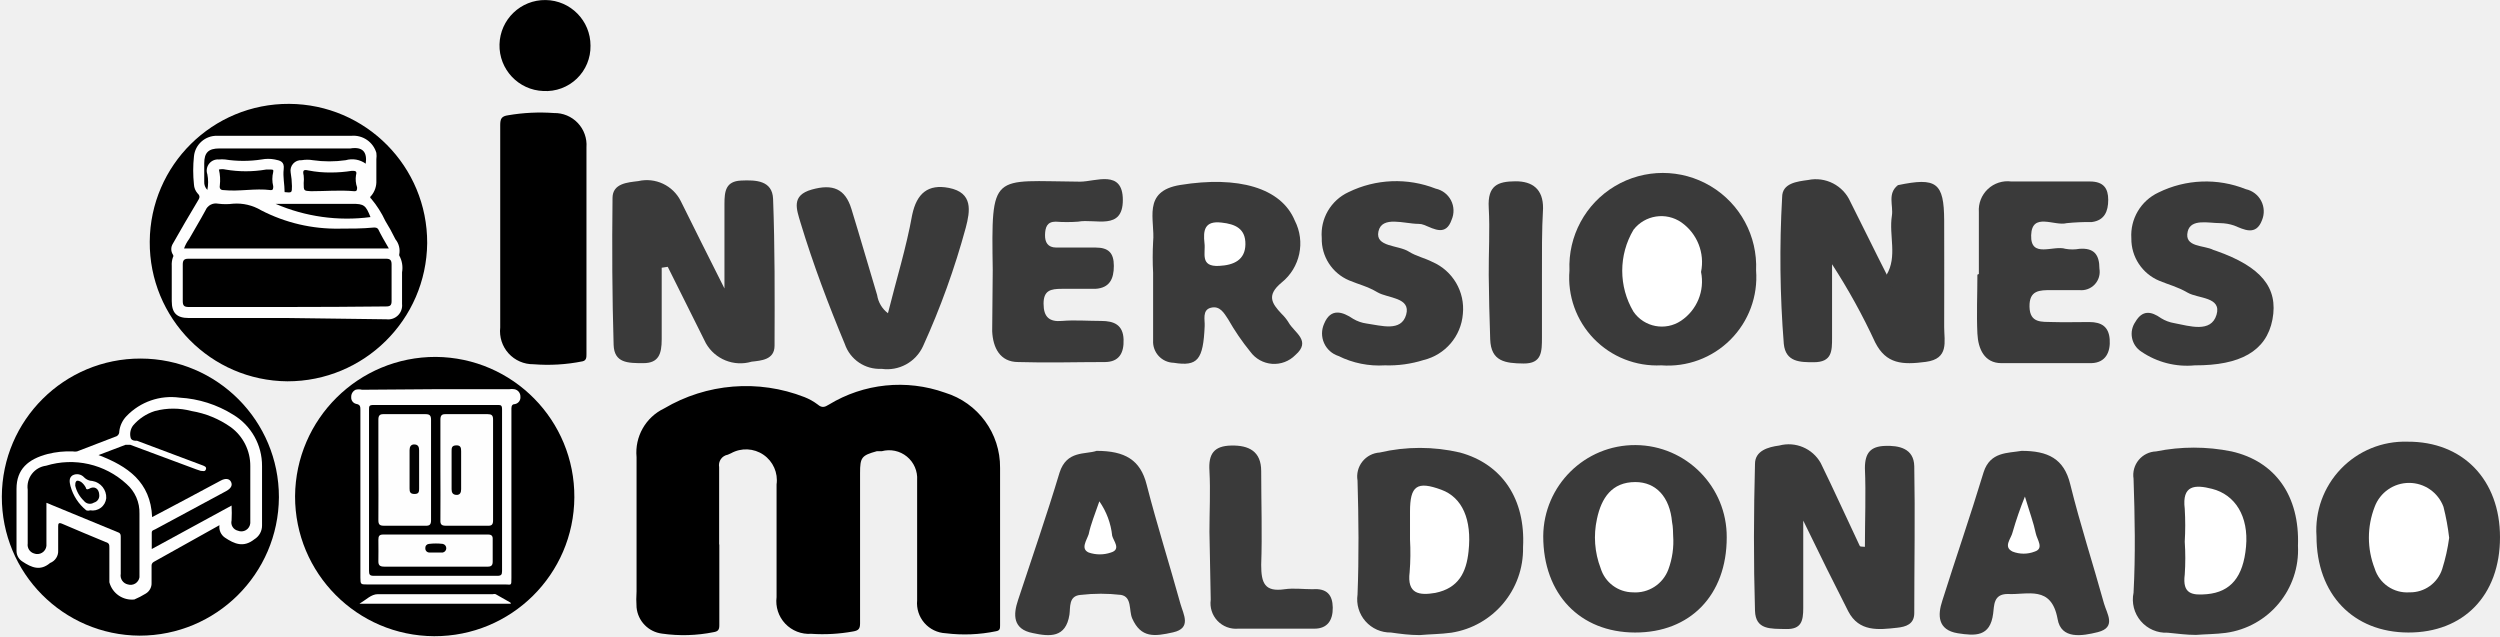
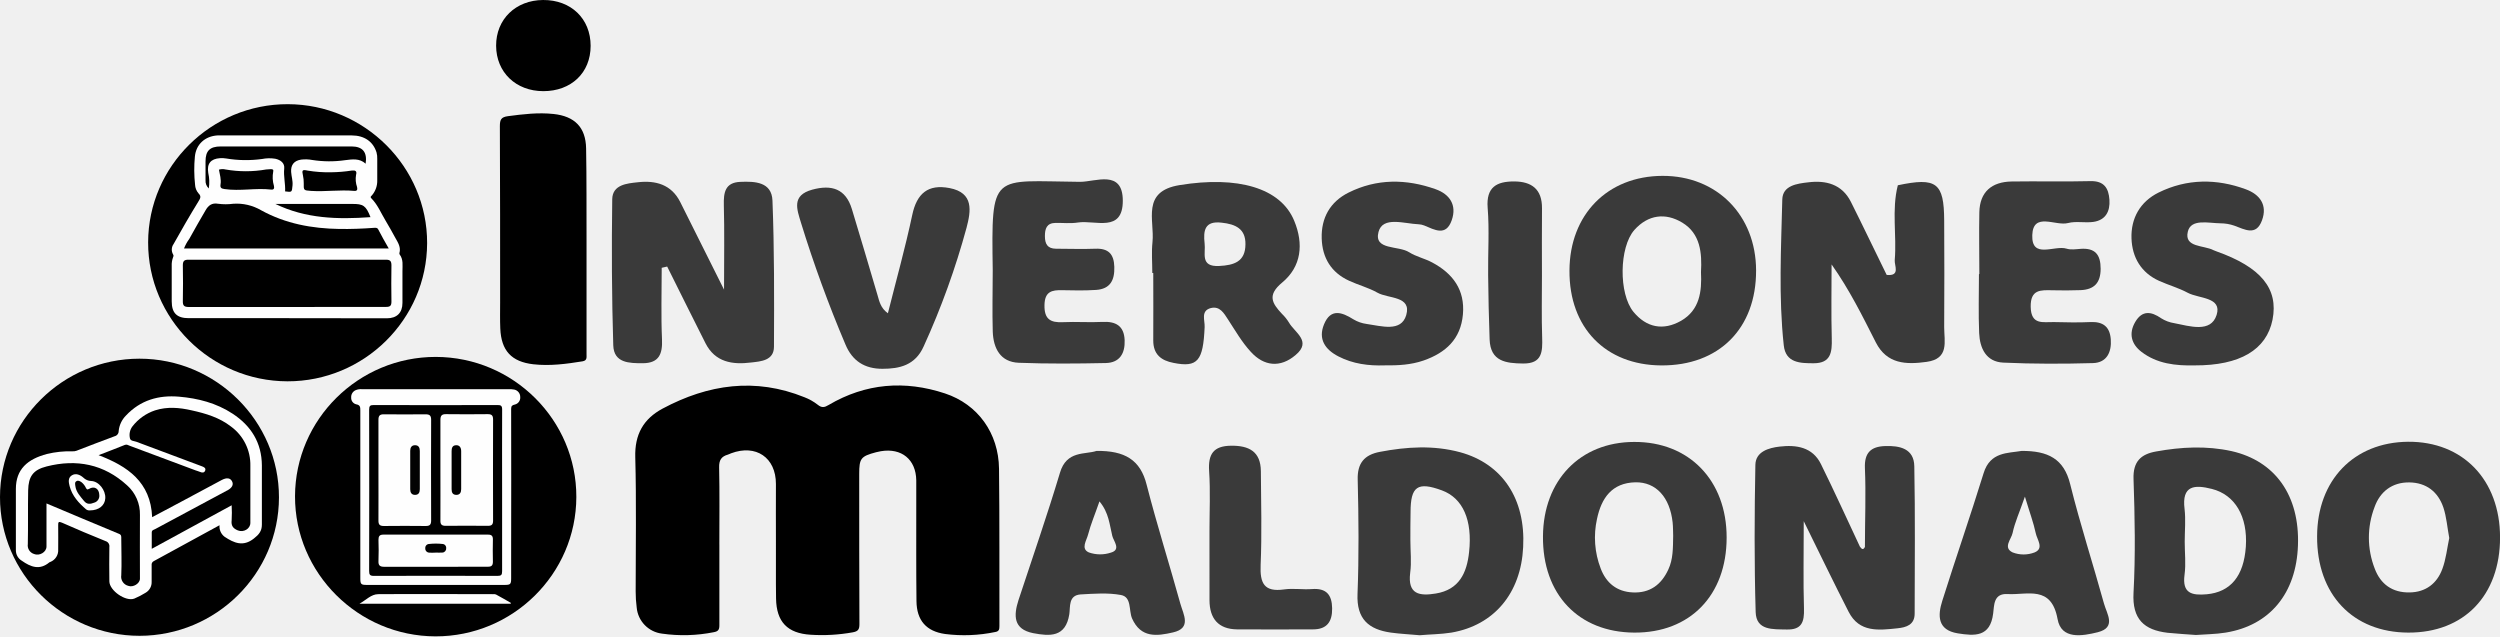
- <svg xmlns="http://www.w3.org/2000/svg" id="logo" viewBox="0 0 136.24 34.68">
+ <svg xmlns="http://www.w3.org/2000/svg" id="logo" viewBox="0 0 946.45 240.91">
  <defs>
-     <style>.cls-1{fill:#fefefe;}.cls-2{fill:#fdfdfd;}.cls-3{fill:#010101;}.cls-4{fill:#020202;}.cls-5{fill:#3a3a3a;}.cls-6{fill:#fff;}</style>
+     <style>.cls-1{fill:#fefefe;}.cls-2{fill:#fdfdfd;}.cls-3{fill:#010101;}.cls-4{fill:#020202;}.cls-5{fill:#3a3a3a;}</style>
  </defs>
-   <path d="M31.77,106.24a7.55,7.55,0,1,1,7.59-7.54A7.59,7.59,0,0,1,31.77,106.24Z" transform="translate(-24.16 -71.6)" />
-   <path class="cls-1" d="M36.12,100.22l-3.58,2a.23.23,0,0,0-.12.23q0,.45,0,.9a.65.65,0,0,1-.32.6,4.54,4.54,0,0,1-.62.32,1.27,1.27,0,0,1-1.36-.94c0-.62,0-1.25,0-1.87,0-.17,0-.26-.2-.32-.8-.33-1.59-.66-2.38-1-.19-.08-.21,0-.21.15,0,.43,0,.87,0,1.3a.69.69,0,0,1-.44.69l0,0c-.53.45-1,.26-1.51-.08a.68.68,0,0,1-.32-.58V98.24c0-1.07.63-1.62,1.7-1.9a4.87,4.87,0,0,1,1.37-.14.58.58,0,0,0,.23,0l2.08-.8a.28.28,0,0,0,.22-.29,1.44,1.44,0,0,1,.4-.84,3.37,3.37,0,0,1,2.89-1,6.17,6.17,0,0,1,2.92.93A3.24,3.24,0,0,1,38.44,97c0,1.08,0,2.16,0,3.24a.87.87,0,0,1-.42.75c-.59.47-1.09.25-1.6-.09A.7.7,0,0,1,36.12,100.22Z" transform="translate(-24.16 -71.6)" />
-   <path d="M32.45,99.78c-.08-1.92-1.34-2.78-2.92-3.38L31,95.84c.11,0,.18,0,.26,0l3.6,1.34.24.08c.12,0,.23.06.28-.08s-.08-.18-.18-.22l-3.57-1.34c-.13,0-.33,0-.36-.2a.79.79,0,0,1,.14-.63A2.58,2.58,0,0,1,32.6,94a3.88,3.88,0,0,1,2,0,5.18,5.18,0,0,1,2.14.88A2.61,2.61,0,0,1,37.8,97c0,1,0,2.07,0,3.11a.49.49,0,0,1-.68.41.46.46,0,0,1-.34-.56,7.28,7.28,0,0,0,0-.81l-4.35,2.37v-.89c0-.13.1-.14.18-.18l3.88-2.09,0,0c.27-.15.35-.32.26-.5s-.3-.21-.56-.07l-2.19,1.17Z" transform="translate(-24.16 -71.6)" />
-   <path d="M26.69,99v2.35a.5.5,0,0,1-.68.41.49.49,0,0,1-.34-.54c0-1,0-2,0-2.93a1.16,1.16,0,0,1,1-1.31,4.51,4.51,0,0,1,4.39,1,2.06,2.06,0,0,1,.7,1.61c0,1.16,0,2.31,0,3.47a.49.49,0,0,1-.63.39.5.5,0,0,1-.39-.58c0-.66,0-1.33,0-2,0-.1,0-.2-.12-.25Z" transform="translate(-24.16 -71.6)" />
-   <path class="cls-2" d="M29.07,99.41a.31.31,0,0,1-.21,0A2.57,2.57,0,0,1,28,98.09c-.05-.21-.1-.45.12-.59a.52.52,0,0,1,.63.12.64.64,0,0,0,.44.19.91.91,0,0,1,.76.94A.75.75,0,0,1,29.07,99.41Z" transform="translate(-24.16 -71.6)" />
-   <path class="cls-3" d="M29.57,98.58a.39.39,0,0,1-.29.41.41.41,0,0,1-.55-.1,1.66,1.66,0,0,1-.47-.82c0-.09,0-.19.06-.25s.2,0,.28.06a.89.89,0,0,1,.24.3c0,.07.06.12.17.06C29.3,98.06,29.56,98.22,29.57,98.58Z" transform="translate(-24.16 -71.6)" />
-   <path d="M39.82,92.38a7.56,7.56,0,1,1,7.62-7.53A7.61,7.61,0,0,1,39.82,92.38Z" transform="translate(-24.16 -71.6)" />
-   <path class="cls-1" d="M39.81,88.93H34.44c-.64,0-.92-.27-.92-.92V86.09a1.19,1.19,0,0,1,.06-.46.13.13,0,0,0,0-.16.55.55,0,0,1,0-.59c.44-.77.88-1.54,1.34-2.3.11-.18.18-.28,0-.45a.79.79,0,0,1-.19-.47,7.21,7.21,0,0,1,0-1.54A1.24,1.24,0,0,1,36,79c.15,0,.31,0,.46,0h6.86a1.3,1.3,0,0,1,1.35.93,1.34,1.34,0,0,1,0,.35c0,.39,0,.77,0,1.16a1.2,1.2,0,0,1-.28.83s-.12.08,0,.16a5.51,5.51,0,0,1,.77,1.21c.19.31.37.63.55,1a1,1,0,0,1,.21.81.11.11,0,0,0,0,.08,1.38,1.38,0,0,1,.15.91v1.72a.76.76,0,0,1-.85.84Z" transform="translate(-24.16 -71.6)" />
-   <path d="M39.81,88.33c-1.79,0-3.58,0-5.37,0-.25,0-.32-.08-.32-.32q0-1,0-2c0-.23.08-.31.3-.31,3.6,0,7.19,0,10.79,0,.22,0,.29.09.29.31q0,1,0,2c0,.23-.08.29-.3.29C43.4,88.32,41.61,88.33,39.81,88.33Z" transform="translate(-24.16 -71.6)" />
-   <path d="M45.35,85.14H34.19a2,2,0,0,1,.28-.52c.29-.52.59-1,.89-1.56a.61.61,0,0,1,.69-.36,3.2,3.2,0,0,0,.82,0,2.6,2.6,0,0,1,1.52.36,8.93,8.93,0,0,0,4.27,1c.62,0,1.24,0,1.87-.06.09,0,.18,0,.24.09C44.94,84.44,45.13,84.76,45.35,85.14Z" transform="translate(-24.16 -71.6)" />
-   <path d="M44.09,80.52A1.26,1.26,0,0,0,43,80.33a6.31,6.31,0,0,1-1.79,0,1.79,1.79,0,0,0-.61,0A.57.57,0,0,0,40,81a4.63,4.63,0,0,1,.07.74c0,.37,0,.37-.4.33,0-.42-.1-.83-.05-1.25s-.19-.47-.49-.53a1.88,1.88,0,0,0-.71,0,6.51,6.51,0,0,1-2,0,1.77,1.77,0,0,0-.33,0,.61.61,0,0,0-.63.81,2.19,2.19,0,0,1,0,.85.58.58,0,0,1-.17-.45c0-.34,0-.69,0-1,0-.58.23-.81.82-.81h3.65c1.16,0,2.32,0,3.49,0C43.93,79.58,44.18,79.89,44.09,80.52Z" transform="translate(-24.16 -71.6)" />
-   <path d="M40.71,81.58a1.9,1.9,0,0,0,0-.41c-.07-.3,0-.34.26-.28A6,6,0,0,0,42.2,81a7.17,7.17,0,0,0,1.13-.09c.19,0,.3,0,.23.24a1.35,1.35,0,0,0,.06.66c0,.13,0,.22-.16.21-.78-.07-1.57,0-2.35,0C40.71,82,40.71,82,40.71,81.58Z" transform="translate(-24.16 -71.6)" />
-   <path d="M36.09,80.84a.74.74,0,0,1,.36,0,6.56,6.56,0,0,0,2.21,0l.26,0c.09,0,.16,0,.13.13a1.58,1.58,0,0,0,0,.78c0,.12,0,.22-.14.21-.85-.11-1.71.09-2.56,0-.17,0-.24-.08-.21-.26A2.49,2.49,0,0,0,36.09,80.84Z" transform="translate(-24.16 -71.6)" />
-   <path d="M44.35,83.43a9.82,9.82,0,0,1-5.17-.72h4a1.08,1.08,0,0,0,.18,0C44,82.7,44.1,82.8,44.35,83.43Z" transform="translate(-24.16 -71.6)" />
-   <path d="M47.91,91.05a7.61,7.61,0,1,1-7.67,7.59A7.65,7.65,0,0,1,47.91,91.05Z" transform="translate(-24.16 -71.6)" />
-   <path class="cls-1" d="M47.91,92.81h4a.86.86,0,0,1,.28,0,.4.4,0,0,1,.33.41.37.37,0,0,1-.29.4c-.13,0-.2.07-.2.23,0,2.62,0,5.23,0,7.85,0,.46,0,.93,0,1.39s0,.36-.35.36H44.15c-.32,0-.35,0-.35-.36,0-3,0-6.09,0-9.14,0-.18,0-.3-.23-.34a.35.35,0,0,1-.27-.37.42.42,0,0,1,.24-.4.7.7,0,0,1,.35,0Z" transform="translate(-24.16 -71.6)" />
-   <path class="cls-2" d="M52,104.5H43.75c.37-.22.64-.52,1-.52,2.09,0,4.18,0,6.27,0a.25.25,0,0,1,.15,0l.81.46Z" transform="translate(-24.16 -71.6)" />
-   <path d="M51.52,98.32c0,1.47,0,2.94,0,4.4,0,.2-.05.26-.26.26q-3.36,0-6.73,0c-.22,0-.26-.07-.26-.27q0-4.39,0-8.78c0-.2,0-.26.26-.26h6.73c.19,0,.26,0,.26.24C51.52,95.39,51.52,96.86,51.52,98.32Z" transform="translate(-24.16 -71.6)" />
-   <path class="cls-1" d="M44.78,97.21c0-.91,0-1.83,0-2.74,0-.22.07-.31.3-.3h2.27c.22,0,.3.07.3.3,0,1.83,0,3.65,0,5.48,0,.23-.07.31-.3.3-.76,0-1.51,0-2.27,0-.23,0-.3-.07-.3-.3C44.79,99,44.78,98.13,44.78,97.21Z" transform="translate(-24.16 -71.6)" />
-   <path class="cls-1" d="M48.16,97.2c0-.9,0-1.81,0-2.71,0-.24.06-.33.3-.32.76,0,1.52,0,2.28,0,.2,0,.29.06.29.28,0,1.84,0,3.67,0,5.51,0,.21-.06.3-.28.29-.77,0-1.53,0-2.3,0-.23,0-.3-.08-.29-.3C48.17,99,48.16,98.12,48.16,97.2Z" transform="translate(-24.16 -71.6)" />
-   <path class="cls-1" d="M47.87,102.48H45.11c-.26,0-.34-.08-.33-.33s0-.76,0-1.14c0-.19.05-.28.26-.28h5.72c.19,0,.26.08.25.26,0,.41,0,.81,0,1.22,0,.2-.08.27-.27.27Z" transform="translate(-24.16 -71.6)" />
-   <path class="cls-4" d="M47,97.21v1c0,.17,0,.31-.25.31s-.27-.13-.27-.3c0-.7,0-1.4,0-2.09,0-.18.07-.32.27-.31s.25.14.25.32Z" transform="translate(-24.16 -71.6)" />
-   <path class="cls-3" d="M48.77,97.19v-1c0-.17,0-.31.25-.32s.27.14.27.32v2.07c0,.18-.06.32-.26.31s-.26-.13-.26-.31Z" transform="translate(-24.16 -71.6)" />
-   <path class="cls-3" d="M47.89,101.71c-.12,0-.23,0-.34,0a.22.22,0,0,1-.21-.25.21.21,0,0,1,.2-.22,3.14,3.14,0,0,1,.75,0,.24.24,0,0,1,0,.47c-.12,0-.25,0-.38,0Z" transform="translate(-24.16 -71.6)" />
-   <path d="M56.12,85.23V90.9c0,.17,0,.34-.21.39a9.65,9.65,0,0,1-2.68.16,1.8,1.8,0,0,1-1.81-2c0-.48,0-1,0-1.43,0-3.2,0-6.4,0-9.6,0-.35.07-.49.44-.54a10.38,10.38,0,0,1,2.49-.12,1.74,1.74,0,0,1,1.77,1.87c0,1.66,0,3.31,0,5Z" transform="translate(-24.16 -71.6)" />
-   <path d="M53.77,76.56a2.48,2.48,0,1,1,2.57-2.47A2.43,2.43,0,0,1,53.77,76.56Z" transform="translate(-24.16 -71.6)" />
-   <path d="M63.36,101.27c0,1.47,0,2.94,0,4.41,0,.24-.07.33-.31.37a8.29,8.29,0,0,1-2.81.08,1.59,1.59,0,0,1-1.39-1.43,6.35,6.35,0,0,1,0-.87c0-2.44,0-4.88,0-7.32a2.66,2.66,0,0,1,1.5-2.65A8.76,8.76,0,0,1,68,93.24a3.06,3.06,0,0,1,.73.41c.22.19.38.14.6,0A7.39,7.39,0,0,1,75.66,93a4.24,4.24,0,0,1,3,4.1c0,2.86,0,5.72,0,8.57,0,.18,0,.29-.22.33a8.41,8.41,0,0,1-2.74.11,1.64,1.64,0,0,1-1.56-1.79c0-1.73,0-3.45,0-5.17V97.77a1.53,1.53,0,0,0-1.93-1.58l-.27,0c-.83.23-.91.34-.91,1.19q0,4.09,0,8.19c0,.29-.08.39-.37.44a9.25,9.25,0,0,1-2.29.13,1.78,1.78,0,0,1-1.89-2c0-1,0-2.06,0-3.1V98A1.68,1.68,0,0,0,64,96.3l-.18.08a.58.58,0,0,0-.47.68c0,1.41,0,2.81,0,4.21Z" transform="translate(-24.16 -71.6)" />
-   <path class="cls-5" d="M60.22,86.19c0,1.3,0,2.6,0,3.9,0,.79-.16,1.3-1,1.3s-1.59,0-1.62-1c-.08-2.66-.09-5.31-.06-8,0-.8.83-.85,1.4-.92a2.07,2.07,0,0,1,2.32,1.09c.74,1.49,1.49,3,2.38,4.76,0-1.73,0-3.17,0-4.61,0-.69.07-1.23.9-1.27s1.71,0,1.75,1c.1,2.65.09,5.31.08,8,0,.77-.73.81-1.25.87a2.16,2.16,0,0,1-2.49-1l-2.08-4.17Z" transform="translate(-24.16 -71.6)" />
-   <path class="cls-5" d="M127.59,81.69c2.1-.44,2.51-.14,2.52,1.92s0,3.88,0,5.82c0,.78.28,1.72-1,1.89s-2.16.12-2.76-1.06A34.21,34.21,0,0,0,124,86c0,1.34,0,2.69,0,4,0,.73,0,1.34-1,1.34-.73,0-1.53,0-1.63-1a58.75,58.75,0,0,1-.09-8c0-.76.82-.85,1.41-.93A2.06,2.06,0,0,1,125,82.6c.67,1.32,1.31,2.65,2,4,.77.07.42-.51.44-.81C127.53,84.42,127.24,83,127.59,81.69Z" transform="translate(-24.16 -71.6)" />
-   <path class="cls-5" d="M114.69,91.51a4.78,4.78,0,0,1-5-5.17,5.09,5.09,0,1,1,10.17,0A4.82,4.82,0,0,1,114.69,91.51Z" transform="translate(-24.16 -71.6)" />
-   <path class="cls-5" d="M87,86.47a15.86,15.86,0,0,1,0-1.69c.12-1.19-.63-2.76,1.48-3.1,3.15-.51,5.5.15,6.24,1.94A2.73,2.73,0,0,1,94,87c-.82.68-.55,1.12,0,1.7a2.38,2.38,0,0,1,.38.47c.31.56,1.27,1,.37,1.78a1.61,1.61,0,0,1-2.45-.18A12.77,12.77,0,0,1,91.09,89c-.23-.35-.45-.75-.94-.63s-.32.67-.34,1c-.08,1.84-.38,2.21-1.69,2A1.15,1.15,0,0,1,87,90.15c0-1.23,0-2.46,0-3.68Z" transform="translate(-24.16 -71.6)" />
-   <path class="cls-5" d="M78.26,86.32c-.08-5.42-.07-4.85,4.76-4.82.85,0,2.33-.69,2.33,1s-1.5,1-2.44,1.18a8.28,8.28,0,0,1-1.22,0c-.48,0-.57.32-.58.72s.15.69.61.69c.71,0,1.43,0,2.14,0s1,.29,1,1-.23,1.2-1,1.25c-.61,0-1.22,0-1.83,0s-1,.08-1,.81.32,1,1,.94,1.43,0,2.14,0,1.19.22,1.22,1-.27,1.23-1,1.24c-1.58,0-3.16.05-4.74,0-1,0-1.38-.79-1.42-1.68C78.23,88.56,78.26,87.44,78.26,86.32Z" transform="translate(-24.16 -71.6)" />
-   <path class="cls-5" d="M132,86.53c0-1.12,0-2.24,0-3.37a1.57,1.57,0,0,1,1.77-1.67c1.42,0,2.85,0,4.28,0,.75,0,1,.38,1,1s-.2,1.12-.89,1.21a12.45,12.45,0,0,0-1.37.06c-.67.18-1.9-.62-1.94.66s1.21.53,1.87.74a2.15,2.15,0,0,0,.76,0c.79-.06,1.09.31,1.09,1.08a1,1,0,0,1-1.09,1.17q-.77,0-1.53,0c-.64,0-1.21,0-1.19.91s.68.81,1.26.83,1.33,0,2,0,1.06.26,1.11.94-.21,1.28-1,1.3c-1.63,0-3.27,0-4.9,0-.93,0-1.27-.78-1.31-1.61-.05-1.07,0-2.14,0-3.21Z" transform="translate(-24.16 -71.6)" />
-   <path class="cls-5" d="M72.55,88.67c.45-1.81,1-3.57,1.32-5.36.25-1.18.87-1.69,2-1.47,1.33.26,1.16,1.26.92,2.17a42.56,42.56,0,0,1-2.33,6.46,2.15,2.15,0,0,1-2.26,1.23,2,2,0,0,1-2-1.35c-.9-2.16-1.73-4.36-2.41-6.6-.22-.75-.53-1.5.61-1.82s1.82-.05,2.16,1.06c.48,1.56.93,3.13,1.4,4.69A1.53,1.53,0,0,0,72.55,88.67Z" transform="translate(-24.16 -71.6)" />
-   <path class="cls-5" d="M99.63,91.51A5,5,0,0,1,97.1,91a1.29,1.29,0,0,1-.78-1.76c.36-.87,1-.66,1.59-.26a1.94,1.94,0,0,0,.72.25c.8.11,1.89.47,2.16-.48s-1-.89-1.56-1.22-1-.42-1.55-.65a2.44,2.44,0,0,1-1.49-2.31,2.53,2.53,0,0,1,1.46-2.5,5.91,5.91,0,0,1,4.75-.19,1.23,1.23,0,0,1,.87,1.69c-.31.9-.93.52-1.5.29a.77.77,0,0,0-.3-.06c-.78,0-2-.46-2.19.41s1.09.73,1.67,1.11c.38.24.85.34,1.26.55a2.78,2.78,0,0,1,1.67,2.84,2.81,2.81,0,0,1-2.14,2.51A6.31,6.31,0,0,1,99.63,91.51Z" transform="translate(-24.16 -71.6)" />
-   <path class="cls-5" d="M143.77,91.51a4.42,4.42,0,0,1-2.92-.75,1.15,1.15,0,0,1-.32-1.62c.38-.65.85-.59,1.4-.2a2,2,0,0,0,.72.27c.84.16,2,.54,2.3-.45s-1-.88-1.57-1.21-1-.42-1.55-.65a2.47,2.47,0,0,1-1.52-2.31,2.57,2.57,0,0,1,1.48-2.5,5.85,5.85,0,0,1,4.76-.18,1.24,1.24,0,0,1,.88,1.69c-.33.88-1,.5-1.52.29a2.43,2.43,0,0,0-.76-.13c-.64,0-1.6-.26-1.77.46-.2.87.88.73,1.4,1l.15.05c2.44.86,3.4,2,3.07,3.74S146.22,91.52,143.77,91.51Z" transform="translate(-24.16 -71.6)" />
-   <path class="cls-5" d="M108.19,86.62c0,1.12,0,2.24,0,3.36,0,.78,0,1.44-1,1.43s-1.78-.11-1.82-1.32-.07-2.33-.08-3.5.07-2.45,0-3.67.5-1.43,1.44-1.44,1.53.43,1.52,1.47C108.18,84.17,108.19,85.4,108.19,86.62Z" transform="translate(-24.16 -71.6)" />
-   <path class="cls-5" d="M127.59,81.69v5.6c-.55,0-.6-.36-.62-.71.6-1,.12-2.15.29-3.22C127.35,82.8,127,82.15,127.59,81.69Z" transform="translate(-24.16 -71.6)" />
-   <path class="cls-6" d="M116.86,86.42a2.58,2.58,0,0,1-1.09,2.66,1.88,1.88,0,0,1-2.59-.49,4.37,4.37,0,0,1,0-4.47,1.92,1.92,0,0,1,2.61-.4A2.65,2.65,0,0,1,116.86,86.42Z" transform="translate(-24.16 -71.6)" />
-   <path class="cls-6" d="M89.8,84.86c-.08-.71,0-1.24.93-1.13.75.08,1.31.33,1.3,1.18s-.62,1.14-1.43,1.18C89.53,86.15,89.87,85.38,89.8,84.86Z" transform="translate(-24.16 -71.6)" />
-   <path class="cls-5" d="M125.79,101.4c0-1.43.06-2.86,0-4.29,0-.85.33-1.18,1.09-1.21s1.58.13,1.6,1.11c.05,2.67,0,5.35,0,8,0,.61-.46.75-.94.8-1,.11-2.07.24-2.66-.9-.77-1.51-1.51-3-2.45-4.94,0,1.83,0,3.3,0,4.77,0,.71-.11,1.16-.94,1.14s-1.66.06-1.69-1c-.08-2.67-.07-5.34,0-8,0-.72.72-.92,1.32-1a2,2,0,0,1,2.26.95c.73,1.49,1.41,3,2.12,4.5C125.6,101.48,125.68,101.61,125.79,101.4Z" transform="translate(-24.16 -71.6)" />
-   <path class="cls-5" d="M101.53,106.21c-.57,0-1.07-.07-1.57-.14A1.81,1.81,0,0,1,98.14,104c.08-2.06.06-4.14,0-6.21a1.31,1.31,0,0,1,1.21-1.53,9.63,9.63,0,0,1,4.37,0c2.31.63,3.58,2.55,3.44,5.16a4.62,4.62,0,0,1-3.91,4.66C102.67,106.16,102.07,106.16,101.53,106.21Z" transform="translate(-24.16 -71.6)" />
-   <path class="cls-5" d="M118.26,100.89c0,3.15-2,5.19-5,5.18s-5-2.09-5-5.25a5,5,0,1,1,10,.07Z" transform="translate(-24.16 -71.6)" />
-   <path class="cls-5" d="M160.4,100.88c0,3.18-2,5.2-5,5.19s-5-2.08-5-5.25a4.82,4.82,0,0,1,4.95-5.15C158.38,95.65,160.4,97.75,160.4,100.88Z" transform="translate(-24.16 -71.6)" />
-   <path class="cls-5" d="M143.83,106.2c-.54,0-1-.07-1.54-.12a1.81,1.81,0,0,1-1.86-2.18c.11-2.06.07-4.14,0-6.21a1.29,1.29,0,0,1,1.23-1.49,10.34,10.34,0,0,1,4.11,0c2.39.54,3.72,2.43,3.62,5.14a4.56,4.56,0,0,1-3.94,4.75C144.91,106.16,144.35,106.16,143.83,106.2Z" transform="translate(-24.16 -71.6)" />
-   <path class="cls-5" d="M134.33,96.17c1.43,0,2.31.42,2.65,1.82.54,2.19,1.24,4.33,1.84,6.5.16.56.69,1.3-.34,1.56-.85.21-2,.41-2.19-.72-.34-1.86-1.64-1.3-2.72-1.36-.79,0-.73.64-.79,1.06-.16,1.3-1,1.22-1.93,1.08-1.11-.18-1.1-1-.84-1.78.73-2.32,1.53-4.62,2.25-7C132.62,96.21,133.58,96.3,134.33,96.17Z" transform="translate(-24.16 -71.6)" />
-   <path class="cls-5" d="M83.92,96.17c1.53,0,2.39.48,2.73,1.85.56,2.18,1.24,4.32,1.84,6.49.16.57.62,1.32-.4,1.55s-1.75.32-2.23-.76c-.19-.44,0-1.17-.61-1.28a9.51,9.51,0,0,0-2.2,0c-.67.05-.55.68-.61,1.08-.2,1.27-1.07,1.2-2,1-1.09-.21-1.07-1-.8-1.8.76-2.31,1.56-4.61,2.26-6.94C82.29,96.13,83.31,96.38,83.92,96.17Z" transform="translate(-24.16 -71.6)" />
-   <path class="cls-5" d="M90.07,100.58c0-1.11.06-2.22,0-3.32-.06-.92.24-1.36,1.19-1.38s1.63.31,1.63,1.39c0,1.71.06,3.41,0,5.11,0,1,.19,1.49,1.28,1.33.5-.07,1,0,1.52,0,.78-.06,1.09.31,1.1,1s-.29,1.15-1,1.15c-1.38,0-2.77,0-4.15,0a1.39,1.39,0,0,1-1.5-1.58Z" transform="translate(-24.16 -71.6)" />
-   <path class="cls-5" d="M125.79,101.4c.21.19.41.49.06.6s-.37-.32-.34-.62Z" transform="translate(-24.16 -71.6)" />
-   <path class="cls-6" d="M101,101c0-.51,0-1,0-1.52,0-1.41.38-1.68,1.71-1.19,1.14.42,1.67,1.62,1.48,3.36-.12,1.14-.54,2-1.81,2.26-.88.15-1.55.06-1.4-1.13A13.21,13.21,0,0,0,101,101Z" transform="translate(-24.16 -71.6)" />
-   <path class="cls-6" d="M115.34,100.79a4.4,4.4,0,0,1-.26,1.84,1.92,1.92,0,0,1-1.94,1.25,1.85,1.85,0,0,1-1.75-1.31,4.69,4.69,0,0,1-.2-2.7c.24-1.13.81-2,2.09-2,1.13,0,1.88.82,2,2.18C115.34,100.33,115.33,100.6,115.34,100.79Z" transform="translate(-24.16 -71.6)" />
-   <path class="cls-6" d="M157.63,100.91a10.16,10.16,0,0,1-.38,1.7,1.83,1.83,0,0,1-1.78,1.27,1.85,1.85,0,0,1-1.9-1.3,4.64,4.64,0,0,1,0-3.36,2,2,0,0,1,3.75,0A12.87,12.87,0,0,1,157.63,100.91Z" transform="translate(-24.16 -71.6)" />
-   <path class="cls-6" d="M143.22,101.12a15.26,15.26,0,0,0,0-1.79c-.16-1.3.55-1.33,1.49-1.09,1.26.32,2,1.5,1.85,3.15s-.83,2.47-2.13,2.59c-.8.07-1.35,0-1.21-1.07A13.36,13.36,0,0,0,143.22,101.12Z" transform="translate(-24.16 -71.6)" />
-   <path class="cls-6" d="M134.51,98.66c.26.87.47,1.42.59,2,.07.35.47.83-.06,1a1.66,1.66,0,0,1-1.2,0c-.54-.26-.07-.72,0-1.06A19.31,19.31,0,0,1,134.51,98.66Z" transform="translate(-24.16 -71.6)" />
-   <path class="cls-6" d="M84.07,98.92a4,4,0,0,1,.7,1.88c.07.28.5.74-.07.91a1.86,1.86,0,0,1-1.21,0c-.45-.2-.12-.65,0-1C83.6,100.17,83.83,99.62,84.07,98.92Z" transform="translate(-24.16 -71.6)" />
+   <path d="M220.24,737.63c-29.07,0-52.87-23.62-52.84-52.51s23.77-52.38,52.78-52.4,52.87,23.63,52.83,52.52S249.26,737.61,220.24,737.63Z" transform="translate(-167.4 -496.93)" />
+   <path class="cls-1" d="M250.51,695.77c-8.43,4.61-16.64,9.11-24.88,13.58a1.48,1.48,0,0,0-.82,1.57c0,2.08,0,4.16,0,6.24a4.57,4.57,0,0,1-2.29,4.17,30.18,30.18,0,0,1-4.26,2.21c-3.24,1.26-9.41-3-9.46-6.51q-.09-6.49,0-13a2,2,0,0,0-1.39-2.23q-8.34-3.36-16.56-7c-1.32-.58-1.44-.17-1.42,1,.05,3,0,6.06,0,9.09a4.75,4.75,0,0,1-3,4.79,1.62,1.62,0,0,0-.33.13c-3.68,3.1-7.07,1.78-10.45-.6a4.58,4.58,0,0,1-2.24-4q0-11.6,0-23.18c0-7.45,4.39-11.29,11.8-13.24a36.45,36.45,0,0,1,9.55-1,3.93,3.93,0,0,0,1.56-.2c4.82-1.85,9.62-3.72,14.46-5.5a2,2,0,0,0,1.55-2,9.62,9.62,0,0,1,2.75-5.84c5.46-5.83,12.37-7.8,20.06-7.15,7.22.61,14.18,2.41,20.33,6.45,7,4.59,11,11,11.07,19.53,0,7.49,0,15,0,22.48,0,2.42-1.12,3.75-3,5.22-4.07,3.25-7.55,1.73-11.13-.65A4.88,4.88,0,0,1,250.51,695.77Z" transform="translate(-167.4 -496.93)" />
+   <path d="M225,692.72c-.54-13.32-9.31-19.3-20.27-23.47,3.32-1.29,6.63-2.54,9.92-3.88.75-.31,1.27.1,1.84.31q12.5,4.65,25,9.34c.55.2,1.13.34,1.67.58.82.35,1.61.37,1.93-.56s-.52-1.31-1.25-1.58c-8.27-3.09-16.54-6.16-24.8-9.28-.89-.33-2.27-.25-2.46-1.38a5.39,5.39,0,0,1,.93-4.41,18.11,18.11,0,0,1,8.58-6.1c4.64-1.49,9.28-1.06,13.9,0,5.3,1.17,10.47,2.71,14.85,6.11a17.92,17.92,0,0,1,7.34,14.9c0,7.2,0,14.39,0,21.59,0,2.26-2.6,3.71-4.71,2.85-1.86-.75-2.62-1.81-2.37-3.85a50.3,50.3,0,0,0,0-5.67l-30.25,16.48c0-2.22,0-4.2,0-6.18,0-.91.74-1,1.26-1.27l27-14.49.32-.15c1.87-1,2.48-2.21,1.81-3.48s-2-1.47-3.88-.49l-15.21,8.15Z" transform="translate(-167.4 -496.93)" />
+   <path d="M185,687.52c0,5.63,0,11,0,16.31,0,2.16-2.71,3.68-4.72,2.83a3.41,3.41,0,0,1-2.35-3.76c.15-6.76,0-13.53.13-20.3.1-5.31,1.89-7.8,7-9.09,11.33-2.88,21.67-.88,30.45,7.16a14.53,14.53,0,0,1,4.87,11.25c-.07,8,0,16.05,0,24.07,0,1.87-2.61,3.41-4.38,2.74a3.57,3.57,0,0,1-2.69-4.05c.21-4.62,0-9.26,0-13.89,0-.71.09-1.37-.81-1.74C203.37,695.27,194.31,691.45,185,687.52Z" transform="translate(-167.4 -496.93)" />
+   <path class="cls-2" d="M201.53,690.15a2.13,2.13,0,0,1-1.5-.36c-2.83-2.43-5.31-5.1-6.28-8.83-.37-1.46-.68-3.09.81-4.05s3.15-.26,4.38.83a4.4,4.4,0,0,0,3,1.29c2.87.09,5.5,3.5,5.32,6.53C207.13,688.29,204.8,690.14,201.53,690.15Z" transform="translate(-167.4 -496.93)" />
+   <path class="cls-3" d="M205,684.39a2.69,2.69,0,0,1-2,2.86c-1.38.53-2.65.75-3.8-.68-1.42-1.75-3-3.34-3.29-5.73-.06-.62-.28-1.35.45-1.76s1.37.06,1.94.44a5.9,5.9,0,0,1,1.61,2.09c.29.49.45.84,1.18.41C203.12,680.8,204.94,681.88,205,684.39Z" transform="translate(-167.4 -496.93)" />
+   <path d="M276.22,641.29c-29.1-.06-52.82-23.73-52.74-52.63s23.9-52.35,52.89-52.29S329.19,560.1,329.1,589,305.21,641.34,276.22,641.29Z" transform="translate(-167.4 -496.93)" />
+   <path class="cls-1" d="M276.11,617.38H238.83c-4.47,0-6.42-1.94-6.42-6.39s0-8.92,0-13.38a8,8,0,0,1,.47-3.15c.16-.39.34-.74.07-1.17a3.64,3.64,0,0,1,.18-4c3-5.36,6.09-10.73,9.33-16,.77-1.24,1.26-2,.09-3.16a5.36,5.36,0,0,1-1.3-3.25,52.23,52.23,0,0,1-.07-10.68c.44-4.65,3.86-7.72,8.54-8,1.07-.06,2.14,0,3.21,0h47.63c4.79,0,8.13,2.36,9.39,6.45a8.26,8.26,0,0,1,.27,2.46c0,2.68,0,5.36,0,8a8.43,8.43,0,0,1-2,5.76c-.28.32-.8.57-.23,1.14,2.38,2.41,3.63,5.54,5.34,8.38,1.32,2.19,2.55,4.43,3.78,6.67,1,1.76,2.12,3.49,1.5,5.68a.69.69,0,0,0,.08.51c1.48,1.93,1.06,4.19,1.07,6.36,0,4,0,8,0,12,0,3.74-2.12,5.82-5.89,5.82Z" transform="translate(-167.4 -496.93)" />
+   <path d="M276.11,613.15c-12.42,0-24.85,0-37.28,0-1.74,0-2.25-.54-2.21-2.24.1-4.52.08-9,0-13.55,0-1.55.5-2.11,2.05-2.11q37.45,0,74.92,0c1.57,0,2,.61,2,2.13-.07,4.58-.08,9.16,0,13.74,0,1.58-.51,2-2.06,2C301.09,613.13,288.6,613.15,276.11,613.15Z" transform="translate(-167.4 -496.93)" />
+   <path d="M314.57,591H237.06a16,16,0,0,1,2-3.63q3-5.43,6.16-10.82c1.05-1.83,2.38-2.91,4.77-2.48a21.66,21.66,0,0,0,5.69,0,18.36,18.36,0,0,1,10.59,2.47c9.25,5.09,19.22,6.91,29.64,7.07,4.34.06,8.67-.1,13-.42.65,0,1.25-.19,1.67.58C311.78,586.13,313.09,588.39,314.57,591Z" transform="translate(-167.4 -496.93)" />
+   <path d="M305.82,558.9c-2.33-2.13-5.09-1.66-7.77-1.33a41.63,41.63,0,0,1-12.41-.07,13.46,13.46,0,0,0-4.25-.14c-2.65.39-3.95,2-3.77,4.66.11,1.71.69,3.35.52,5.11-.24,2.59-.16,2.6-2.8,2.26.15-2.89-.65-5.72-.34-8.66.22-2-1.29-3.25-3.38-3.7a14,14,0,0,0-5,.09,44.88,44.88,0,0,1-13.64-.2,9.41,9.41,0,0,0-2.31-.11c-3.51.25-5,2.08-4.43,5.57a15.49,15.49,0,0,1,.2,5.9,3.91,3.91,0,0,1-1.23-3.11q0-3.55,0-7.13c0-4,1.63-5.66,5.76-5.67h25.31q12.12,0,24.24,0C304.72,552.39,306.49,554.56,305.82,558.9Z" transform="translate(-167.4 -496.93)" />
+   <path d="M282.39,566.27a12.16,12.16,0,0,0-.28-2.82c-.48-2.12-.3-2.39,1.78-1.93a47.85,47.85,0,0,0,8.86.63,53.53,53.53,0,0,0,7.8-.65c1.34-.15,2.08.11,1.64,1.68a9.11,9.11,0,0,0,.39,4.57c.21.93.05,1.55-1.08,1.45-5.46-.5-10.92.37-16.38,0C282.34,569,282.34,569,282.39,566.27Z" transform="translate(-167.4 -496.93)" />
+   <path d="M250.29,561.16a4.63,4.63,0,0,1,2.5-.07,44.57,44.57,0,0,0,15.37,0,17.34,17.34,0,0,1,1.77-.12c.63,0,1.1.13.91.89a11.43,11.43,0,0,0,.27,5.45c.2.84,0,1.52-1,1.4-5.91-.7-11.84.67-17.75-.21-1.2-.17-1.67-.52-1.47-1.76C251.21,564.88,250.61,563,250.29,561.16Z" transform="translate(-167.4 -496.93)" />
+   <path d="M307.66,579.14c-12.41.89-24.52.58-36-5h29C304.94,574.09,305.93,574.77,307.66,579.14Z" transform="translate(-167.4 -496.93)" />
+   <path d="M332.41,632.05c29.35.06,53.27,23.92,53.18,53.06s-24.08,52.78-53.32,52.73S279,713.92,279.09,684.78,303.19,632,332.41,632.05Z" transform="translate(-167.4 -496.93)" />
+   <path class="cls-1" d="M332.35,644.28h27.7a8.47,8.47,0,0,1,2,.13,2.83,2.83,0,0,1,2.3,2.86,2.67,2.67,0,0,1-2.07,2.82c-.91.22-1.37.47-1.37,1.6q.06,27.24,0,54.47c0,3.24,0,6.47,0,9.71,0,2.23-.27,2.5-2.48,2.5H306.26c-2.19,0-2.45-.27-2.45-2.52q0-31.74,0-63.49c0-1.23,0-2.1-1.57-2.37a2.48,2.48,0,0,1-1.89-2.56,2.84,2.84,0,0,1,1.65-2.77,5,5,0,0,1,2.46-.39Z" transform="translate(-167.4 -496.93)" />
+   <path class="cls-2" d="M360.7,725.49H303.49c2.59-1.47,4.44-3.6,7.11-3.62,14.5-.11,29,0,43.5,0a2.32,2.32,0,0,1,1.06.12c1.9,1,3.79,2.13,5.67,3.2Z" transform="translate(-167.4 -496.93)" />
+   <path d="M357.49,682.6c0,10.18,0,20.37,0,30.56,0,1.39-.32,1.8-1.76,1.79q-23.37-.08-46.76,0c-1.54,0-1.82-.46-1.82-1.91q.07-30.48,0-61c0-1.42.35-1.78,1.77-1.77q23.37.08,46.76,0c1.31,0,1.83.2,1.82,1.72C357.45,662.21,357.49,672.41,357.49,682.6Z" transform="translate(-167.4 -496.93)" />
+   <path class="cls-1" d="M310.67,674.89c0-6.35,0-12.7,0-19,0-1.57.49-2.13,2.06-2.11q7.91.07,15.81,0c1.54,0,2.09.51,2.08,2.09q-.07,19,0,38.1c0,1.58-.51,2.11-2.07,2.09q-7.9-.09-15.81,0c-1.56,0-2.09-.5-2.07-2.08C310.71,687.58,310.67,681.23,310.67,674.89Z" transform="translate(-167.4 -496.93)" />
+   <path class="cls-1" d="M334.13,674.83c0-6.29,0-12.58,0-18.87,0-1.62.45-2.26,2.12-2.24,5.28.07,10.55.06,15.82,0,1.43,0,2,.45,2,2q-.06,19.14,0,38.28c0,1.43-.41,2-1.94,2q-8-.09-16,0c-1.6,0-2.05-.59-2-2.13C334.17,687.53,334.13,681.18,334.13,674.83Z" transform="translate(-167.4 -496.93)" />
+   <path class="cls-1" d="M332.14,711.51c-6.41,0-12.82,0-19.22,0-1.76,0-2.33-.55-2.24-2.28.12-2.63.08-5.27,0-7.9,0-1.36.39-2,1.82-2q19.86,0,39.72,0c1.31,0,1.8.54,1.78,1.84-.06,2.81-.07,5.63,0,8.44,0,1.43-.55,1.88-1.92,1.87C345.44,711.49,338.79,711.51,332.14,711.51Z" transform="translate(-167.4 -496.93)" />
+   <path class="cls-4" d="M326.33,674.88c0,2.39,0,4.79,0,7.18,0,1.22-.36,2.19-1.75,2.22s-1.87-.91-1.88-2.13q0-7.27,0-14.54c0-1.22.51-2.16,1.88-2.13s1.75,1,1.75,2.22C326.32,670.09,326.33,672.49,326.33,674.88Z" transform="translate(-167.4 -496.93)" />
+   <path class="cls-3" d="M338.37,674.74c0-2.33,0-4.67,0-7,0-1.22.3-2.21,1.7-2.26s1.92,1,1.92,2.27q0,7.17,0,14.36c0,1.21-.45,2.18-1.84,2.17s-1.79-.93-1.78-2.17C338.39,679.65,338.37,677.2,338.37,674.74Z" transform="translate(-167.4 -496.93)" />
+   <path class="cls-3" d="M332.22,706.15a20.11,20.11,0,0,1-2.33,0,1.55,1.55,0,0,1-1.49-1.7,1.49,1.49,0,0,1,1.41-1.58,23.09,23.09,0,0,1,5.19,0,1.47,1.47,0,0,1,1.31,1.66,1.5,1.5,0,0,1-1.4,1.59,26.8,26.8,0,0,1-2.69,0Z" transform="translate(-167.4 -496.93)" />
+   <path class="cls-5" d="M786,664.24c-20.42.07-34.32,14.52-34.46,35.71-.21,21.95,13.41,36.33,34.53,36.47s35-14.1,35-36C821.1,678.83,806.86,664.1,786,664.24Zm13,48.28c-2.64,5.77-7,9-13.48,8.69-6-.28-10.07-3.55-12.15-9.11A32.49,32.49,0,0,1,772,693.35c1.66-7.85,5.62-13.62,14.52-13.83,7.85-.14,13.06,5.7,14.1,15.15.21,1.87.14,3.75.21,5.07C800.75,704.46,800.82,708.63,799,712.52Z" transform="translate(-167.4 -496.93)" />
+   <path class="cls-5" d="M720.16,668.13c-10.07-2.71-20.21-2.08-30.35-.14-5.91,1.11-8.62,4.31-8.41,10.63.35,14.38.49,28.83-.07,43.14-.42,9.52,4.24,13.48,12.64,14.66,3.48.49,6.95.62,10.91,1,3.75-.35,7.92-.35,12-1,16.18-2.78,26.33-14.94,27.16-32.37C745,685.85,736.21,672.51,720.16,668.13Zm3.41,37.79c-.84,7.92-3.75,14.24-12.58,15.7-6.11,1-10.76.42-9.72-7.85.55-4,.07-8.26.07-12.36,0-3.55,0-7,.07-10.56,0-9.8,2.64-11.67,11.88-8.27C721.21,685.5,724.89,693.83,723.57,705.92Z" transform="translate(-167.4 -496.93)" />
+   <path class="cls-5" d="M963.93,725.44c-4.17-15.07-9-29.94-12.78-45.15-2.37-9.73-8.48-12.71-18.41-12.65-5.21.91-11.88.28-14.38,8.41-5,16.19-10.56,32.16-15.63,48.28-1.81,5.63-1.88,11.12,5.83,12.37,6.32,1,12.3,1.52,13.41-7.51.42-2.91,0-7.71,5.49-7.36,7.5.42,16.53-3.47,18.89,9.45,1.39,7.85,9.31,6.46,15.22,5C968.72,734.47,965,729.33,963.93,725.44Zm-26.26-19.38a11.54,11.54,0,0,1-8.34,0c-3.75-1.81-.48-5,0-7.36.84-4,2.57-7.71,4.66-13.76,1.8,6,3.26,9.87,4.1,13.83C938.57,701.2,941.35,704.53,937.67,706.06Z" transform="translate(-167.4 -496.93)" />
+   <path class="cls-5" d="M873.42,704c0-9.94.42-19.88,0-29.8-.26-5.91,2.3-8.21,7.61-8.4,5.56-.21,11,.93,11.09,7.69.35,18.58.16,37.17.13,55.75,0,4.24-3.17,5.21-6.5,5.55-7.08.74-14.43,1.7-18.49-6.23-5.38-10.52-10.52-21.16-17-34.32,0,12.68-.22,22.9.09,33.1.15,5-.79,8.05-6.54,7.91-5.21-.13-11.54.46-11.75-6.61-.55-18.56-.46-37.16-.11-55.73.1-5,5-6.43,9.18-6.91,6.3-.73,12.45.14,15.65,6.64,5.09,10.32,9.85,20.81,14.74,31.23C872.07,704.56,872.67,705.47,873.42,704Z" transform="translate(-167.4 -496.93)" />
+   <path class="cls-5" d="M1079,664.17c-20.49.21-34.32,14.52-34.39,35.78-.14,22,13.48,36.4,34.53,36.47s34.73-14,34.73-36.06C1113.84,678.62,1099.81,664,1079,664.17Zm13,48.21c-2,5.42-6.25,8.76-12.37,8.83-6.53.13-11-3.13-13.2-9a32.24,32.24,0,0,1-.06-23.34c2.08-5.83,6.66-9.38,13.12-9.31s10.91,3.55,12.93,9.52c1.18,3.54,1.45,7.43,2.22,11.53C1093.83,704.39,1093.42,708.63,1092,712.38Z" transform="translate(-167.4 -496.93)" />
+   <path class="cls-5" d="M1012.21,667.71c-9.52-2.08-19-1.59-28.55.14-5.7,1-8.76,3.75-8.55,10.35.49,14.38.77,28.83,0,43.14-.55,10,4,14.11,12.92,15.15,3.48.35,7,.55,10.7.83,3.61-.28,7.5-.28,11.26-.9,16.74-2.71,26.74-14.87,27.37-33C1038.05,684.59,1028.81,671.47,1012.21,667.71Zm5.42,36.2c-.77,11.11-5.77,17.16-14.8,18-5.56.49-9.38-.28-8.4-7.43.55-4.1.06-8.27.06-12.44s.42-8.33-.06-12.43c-1.12-9,3.82-9.24,10.35-7.58C1013.53,684.25,1018.39,692.44,1017.63,703.91Z" transform="translate(-167.4 -496.93)" />
+   <path class="cls-5" d="M625.28,698.26c0-7.68.38-15.38-.13-23-.42-6.39,1.63-9.5,8.26-9.59,6.8-.09,11.28,2.17,11.33,9.67.07,11.83.42,23.68-.09,35.49-.3,6.91,1.34,10.32,8.89,9.24,3.45-.49,7.05.14,10.54-.13,5.41-.42,7.56,2.13,7.64,7.26s-2,8-7.23,8c-9.59,0-19.19.09-28.78,0-7.1-.1-10.38-4.12-10.42-11C625.25,715.53,625.28,706.9,625.28,698.26Z" transform="translate(-167.4 -496.93)" />
+   <path class="cls-5" d="M614.29,725.58c-4.17-15.07-8.89-29.94-12.78-45.08-2.36-9.52-8.34-13-19-12.86-4.24,1.46-11.33-.27-13.83,8.27-4.86,16.19-10.42,32.17-15.7,48.21-1.87,5.84-2,11,5.56,12.51,6.25,1.18,12.29,1.66,13.68-7.16.42-2.78-.41-7.15,4.24-7.5,5.07-.28,10.35-.7,15.29.21,4.16.76,2.91,5.83,4.23,8.89,3.34,7.5,9.45,6.67,15.49,5.28C618.6,734.75,615.4,729.54,614.29,725.58ZM588,706.13a12.91,12.91,0,0,1-8.4-.07c-3.13-1.39-.84-4.51-.28-6.74,1-3.89,2.64-7.71,4.31-12.57,3.61,4.31,3.82,8.89,4.86,13.06C588.94,701.75,591.92,705,588,706.13Z" transform="translate(-167.4 -496.93)" />
+   <path class="cls-5" d="M998.31,635.26c-7.24.17-14.34-.6-20.25-5.17-3.75-2.89-4.89-6.9-2.28-11.31s6-4,9.78-1.37a13.08,13.08,0,0,0,5,1.87c5.85,1.14,13.82,3.75,16-3.1s-6.72-6.15-10.93-8.41c-3.42-1.84-7.23-2.9-10.79-4.49-6.88-3.1-10.24-8.91-10.5-16.06-.27-7.67,3.29-13.94,10.25-17.39,10.72-5.3,22-5.32,33.05-1.23,5.25,1.93,8.26,5.9,6.11,11.74-2.24,6.12-6.56,3.43-10.55,2a16.25,16.25,0,0,0-5.23-.87c-4.49-.05-11.13-1.85-12.31,3.18-1.42,6.06,6.07,5.05,9.74,7a7.07,7.07,0,0,0,1,.4c16.94,6,23.66,14.14,21.33,25.93C1025.44,629.39,1015.34,635.32,998.31,635.26Z" transform="translate(-167.4 -496.93)" />
+   <path class="cls-5" d="M543.23,599.22c-.55-37.64-.48-33.72,33.06-33.45,5.9,0,16.18-4.8,16.18,7.17,0,12.23-10.44,7.21-17,8.23-2.77.44-5.66.11-8.49.15-3.34.06-4,2.18-4,5,0,3,1,4.75,4.2,4.77,5,0,9.93.2,14.88,0s7.06,2,7.2,6.89c.15,5.08-1.59,8.36-6.91,8.71-4.24.27-8.51.21-12.76.1-4-.11-6.67.51-6.77,5.61-.11,5.33,2.19,6.74,7,6.5,5-.24,9.93.16,14.88-.1,5.13-.27,8.25,1.48,8.47,6.93.19,5-1.9,8.53-7.14,8.64-11,.23-22,.32-32.94-.1-7-.27-9.6-5.5-9.85-11.71C543,614.81,543.23,607,543.23,599.22Z" transform="translate(-167.4 -496.93)" />
+   <path class="cls-5" d="M417.91,598.31c0,9-.29,18.07.11,27.08.24,5.54-1.12,9-7.22,9.05-5.09,0-11,0-11.23-6.76-.57-18.43-.64-36.88-.39-55.32.08-5.58,5.7-6,9.67-6.43,6.65-.77,12.73.76,16.11,7.56,5.17,10.4,10.38,20.77,16.55,33.1,0-12.05.19-22.05-.08-32-.13-4.82.5-8.57,6.24-8.81,5.53-.24,11.89,0,12.17,7.08.72,18.42.65,36.87.57,55.31,0,5.3-5,5.58-8.68,6-7,.88-13.59-.07-17.26-7.33-4.86-9.64-9.66-19.3-14.49-29Z" transform="translate(-167.4 -496.93)" />
+   <path class="cls-5" d="M796.79,563.51c-20.84.07-35.15,14.66-35.22,35.85-.14,21.6,13.61,35.77,34.73,35.91,21.88.14,36-14,35.92-36C832.15,578.38,817.35,563.44,796.79,563.51Zm7,54.88c-6.74,3.82-13.06,2.57-18-3.4-5.63-6.88-5.42-24.46.35-31,5.21-5.84,11.81-6.6,18.13-2.78,6.88,4.16,7.5,11.46,7.09,18.75C811.72,607.28,810.89,614.29,803.8,618.39Z" transform="translate(-167.4 -496.93)" />
+   <path class="cls-5" d="M751.15,601.29c0,7.78-.18,15.57.08,23.34.17,5.4.06,10-7.21,9.92-6.44-.08-12.38-.72-12.68-9.11q-.44-12.18-.56-24.36c-.1-8.49.5-17-.18-25.46-.63-7.9,3.48-10,9.95-10,6.71,0,10.69,2.94,10.62,10.19C751.08,584.31,751.15,592.8,751.15,601.29Z" transform="translate(-167.4 -496.93)" />
+   <path class="cls-5" d="M691.65,635.25c-6.11.21-12.07-.55-17.57-3.4-5-2.58-7.76-6.53-5.41-12.18,2.53-6.08,6.74-4.58,11.1-1.85a12.93,12.93,0,0,0,5,1.75c5.49.75,13.08,3.23,15-3.35,2.12-7.31-6.76-6.15-10.89-8.48-3.35-1.9-7.21-2.89-10.73-4.52-6.8-3.12-10.15-8.67-10.38-16-.24-7.82,3.2-13.88,10.13-17.36,10.71-5.36,21.9-5.25,33-1.3,5.34,1.9,8.11,6,6.1,11.73-2.18,6.27-6.5,3.6-10.43,2a6.46,6.46,0,0,0-2.08-.45c-5.46-.21-13.62-3.16-15.21,2.89-1.85,7,7.51,5.09,11.59,7.69,2.64,1.68,5.91,2.36,8.7,3.86,7.84,4.17,12.5,10.39,11.66,19.71s-6.49,14.48-14.89,17.42C701.55,635.07,696.63,635.31,691.65,635.25Z" transform="translate(-167.4 -496.93)" />
+   <path class="cls-5" d="M655.35,619a16.76,16.76,0,0,0-2.64-3.27c-3.75-4-5.63-7.08.07-11.81,7.36-6.11,8.2-14.66,4.58-23.41C652.22,568,635.9,563.44,614,567c-14.66,2.37-9.45,13.27-10.29,21.54-.41,3.89-.07,7.78-.07,11.74H604c0,8.48.07,17,0,25.56,0,5.21,2.92,7.58,7.71,8.48,9.1,1.81,11.19-.76,11.74-13.55.14-2.57-1.59-6.18,2.36-7.22,3.41-.83,4.94,1.94,6.53,4.38,2.71,4.16,5.22,8.54,8.55,12.15,5,5.56,11.25,6.18,17,1.25C664.17,626.1,657.5,622.84,655.35,619ZM629,597.62c-7.43.42-5.07-4.93-5.56-8.54-.55-4.94.07-8.62,6.46-7.85,5.21.55,9.1,2.29,9,8.19C638.88,596,634.58,597.34,629,597.62Z" transform="translate(-167.4 -496.93)" />
+   <path class="cls-5" d="M916.74,600.67c0-7.79-.16-15.59,0-23.37s4.73-11.54,12.25-11.66c9.92-.16,19.85.12,29.77-.14,5.21-.14,6.93,2.68,7.23,7.06s-1.44,7.75-6.17,8.39c-3.14.42-6.52-.37-9.51.42-4.7,1.25-13.22-4.34-13.53,4.57-.32,9.24,8.42,3.7,13,5.13,1.61.51,3.52.2,5.29.07,5.48-.4,7.6,2.16,7.59,7.55s-2.5,7.87-7.6,8.08c-3.54.14-7.08.13-10.63.05-4.44-.09-8.37-.39-8.25,6.29.13,7,4.72,5.66,8.75,5.75,4.6.1,9.22.22,13.82,0,4.8-.24,7.4,1.75,7.75,6.53s-1.46,8.83-6.71,9c-11.33.32-22.68.34-34-.18-6.48-.3-8.87-5.42-9.12-11.18-.32-7.43-.08-14.87-.08-22.31Z" transform="translate(-167.4 -496.93)" />
+   <path class="cls-5" d="M503.54,615.53c3.16-12.59,6.59-24.82,9.22-37.23,1.73-8.17,6-11.73,14.12-10.17,9.28,1.78,8.09,8.71,6.44,15a293.73,293.73,0,0,1-16.23,44.92c-3.18,7.16-9.11,8.51-15.67,8.5s-11.33-2.83-14-9.32a480.51,480.51,0,0,1-16.76-45.9c-1.56-5.18-3.68-10.42,4.24-12.6,7.33-2,12.66-.35,15,7.33,3.32,10.84,6.48,21.73,9.71,32.6C500.3,611,500.75,613.52,503.54,615.53Z" transform="translate(-167.4 -496.93)" />
+   <path class="cls-5" d="M885.88,567.07c14.64-3.09,17.48-1,17.55,13.33.07,13.48.09,27,0,40.45,0,5.36,2,11.9-6.67,13.08-7.81,1.08-15,.83-19.19-7.33-5.07-10-10-20-16.77-29.56,0,9.35-.18,18.71.07,28.06.14,5.13-.31,9.34-6.81,9.35-5.12,0-10.63-.08-11.36-6.76-2-18.38-1-36.85-.56-55.26.13-5.31,5.67-6,9.77-6.47,6.72-.85,12.83.68,16.2,7.39,4.61,9.17,9,18.44,13.55,27.66,5.29.52,2.87-3.53,3.05-5.6C885.51,586,883.49,576.44,885.88,567.07Z" transform="translate(-167.4 -496.93)" />
+   <path d="M439.74,703.1c0,10.2,0,20.4,0,30.59,0,1.68-.49,2.28-2.13,2.58a58,58,0,0,1-19.57.54,10.94,10.94,0,0,1-9.6-9.89,45.9,45.9,0,0,1-.39-6.09c0-16.94.3-33.89-.15-50.81-.24-8.61,3.06-14.51,10.38-18.42,17.24-9.2,35.06-11.8,53.65-4.29a19.55,19.55,0,0,1,5.06,2.86c1.54,1.26,2.61,1,4.15.06,14-8.24,28.81-9.38,44-4.36,12.5,4.13,20.31,15.08,20.47,28.49.23,19.86.1,39.73.15,59.59,0,1.19-.12,2-1.55,2.24a57.41,57.41,0,0,1-19,.76c-7.14-1-10.77-5.15-10.85-12.44-.14-12-.07-23.94-.08-35.91,0-3.28,0-6.57,0-9.85-.12-7.87-5.56-12.31-13.4-11-.61.11-1.22.23-1.82.39-5.78,1.54-6.38,2.32-6.38,8.21,0,19,0,38,.08,56.92,0,2-.55,2.69-2.55,3.05a65.69,65.69,0,0,1-15.89.91c-8.79-.52-13-4.86-13.12-13.73-.12-7.18,0-14.37-.05-21.55s0-14.54,0-21.81c0-10-7.57-15.14-17-11.59-.41.16-.8.38-1.22.5-2.42.69-3.34,2.07-3.28,4.77.21,9.75.08,19.51.08,29.26Z" transform="translate(-167.4 -496.93)" />
+   <path d="M389.45,591.68v39.39c0,1.17.26,2.34-1.51,2.65-6.17,1-12.37,1.82-18.62,1.12-8.3-.94-12.18-5.18-12.52-13.56-.14-3.3-.06-6.61-.06-9.92,0-22.21,0-44.43-.1-66.65,0-2.45.45-3.45,3.06-3.8,5.75-.76,11.44-1.45,17.26-.83,7.94.84,12.18,5,12.33,13,.21,11.48.12,23,.16,34.43Z" transform="translate(-167.4 -496.93)" />
+   <path d="M373.11,531.44c-10.41,0-17.85-7.15-17.89-17.19S362.63,497,373,496.93c10.59-.06,18,7.09,18,17.35S383.6,531.44,373.11,531.44Z" transform="translate(-167.4 -496.93)" />
</svg>
